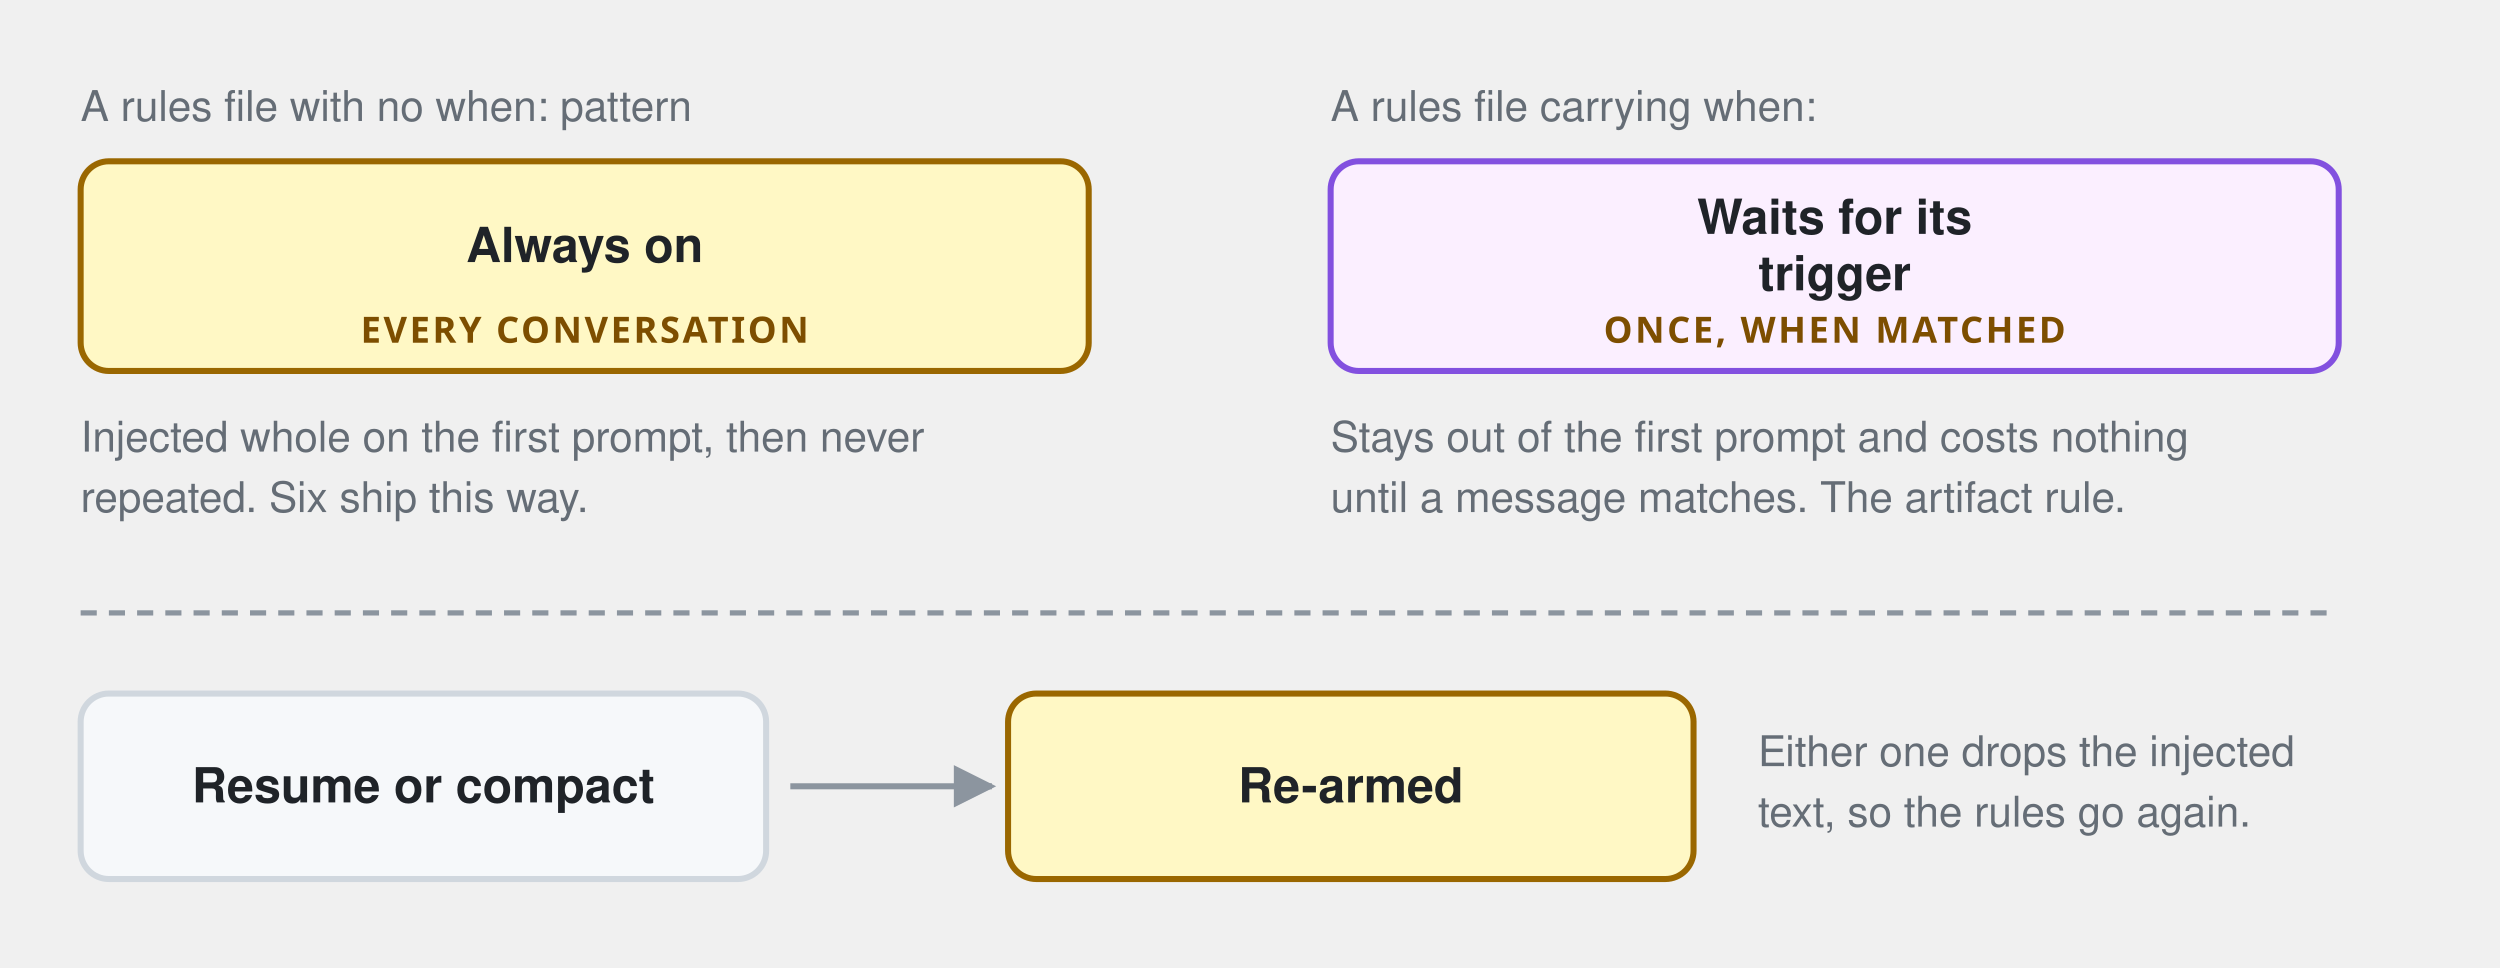
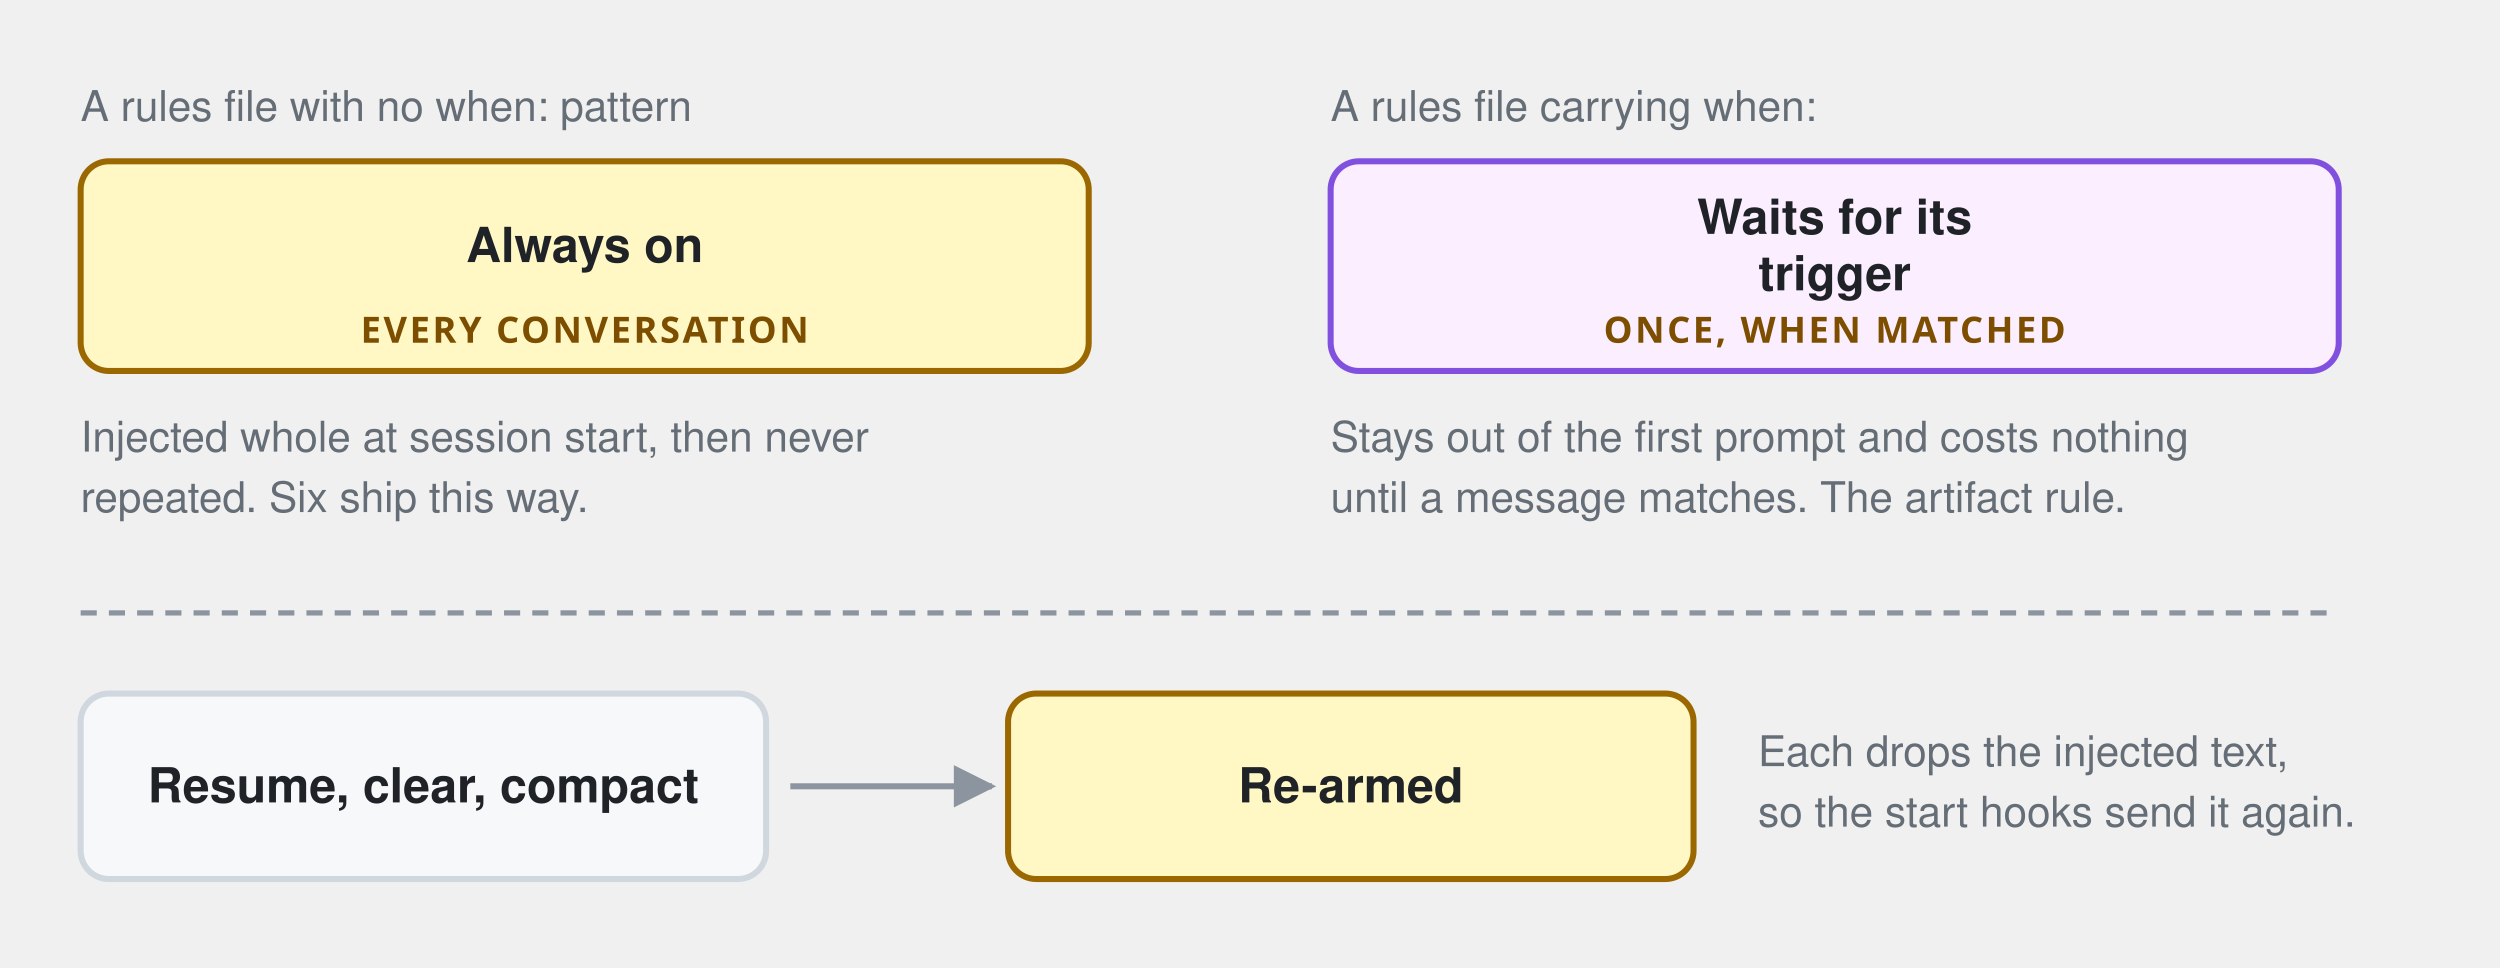
<svg xmlns="http://www.w3.org/2000/svg" viewBox="0 0 620 240" width="620" height="240" role="img" aria-label="A rules file with no when pattern is injected whole on the first prompt of every conversation. A rules file carrying a when pattern waits and costs nothing until a message matches it. A resume or a compact re-arms both, because either one drops the injected text.">
  <style>
  .t{font:600 12px ui-sans-serif,-apple-system,Segoe UI,Helvetica,Arial;fill:#1f2328}
  .s{font:10.5px ui-sans-serif,-apple-system,Segoe UI,Helvetica,Arial;fill:#656d76}
  .k{font:600 9px ui-sans-serif,sans-serif;fill:#7d4e00;letter-spacing:.07em}
  .b{fill:#ffffff;stroke:#d0d7de;stroke-width:1.5}
  .g{fill:#fff8c5;stroke:#9a6700;stroke-width:1.5}
  .a{fill:#fbefff;stroke:#8250df;stroke-width:1.5}
  .m{fill:#f6f8fa;stroke:#d0d7de;stroke-width:1.5}
  .ln{stroke:#8c959f;stroke-width:1.5;fill:none}
  .lp{stroke:#8c959f;stroke-width:1.3;fill:none;stroke-dasharray:4 3}
  .at{fill:#6639ba}
  @media (prefers-color-scheme: dark){
    .t{fill:#e6edf3}.s{fill:#9198a1}.k{fill:#e3b341}
    .b{fill:#151b23;stroke:#3d444d}
    .g{fill:#2b2412;stroke:#d4a72c}
    .a{fill:#231c33;stroke:#a371f7}
    .m{fill:#0d1117;stroke:#3d444d}
    .ln,.lp{stroke:#6e7681}
    .at{fill:#c297ff}
  }
</style>
  <defs>
    <marker id="h" viewBox="0 0 10 10" refX="9" refY="5" markerWidth="7" markerHeight="7" orient="auto-start-reverse">
      <path d="M0 0 L10 5 L0 10 z" fill="#8c959f" />
    </marker>
  </defs>
  <text class="s" x="20" y="30">A rules file with no when: pattern</text>
  <rect class="g" x="20" y="40" width="250" height="52" rx="7" />
  <text class="t" x="145.0" y="65.0" text-anchor="middle">Always on</text>
  <text class="k" x="145.0" y="85" text-anchor="middle">EVERY CONVERSATION</text>
-   <text class="s" x="20" y="112">Injected whole on the first prompt, then never</text>
+   <text class="s" x="20" y="112">Injected whole at session start, then never</text>
  <text class="s" x="20" y="127">repeated. Six ship this way.</text>
  <text class="s" x="330" y="30">A rules file carrying when:</text>
  <rect class="a" x="330" y="40" width="250" height="52" rx="7" />
  <text class="t" x="455.0" y="58.0" text-anchor="middle">Waits for its</text>
  <text class="t" x="455.0" y="72.0" text-anchor="middle">trigger</text>
  <text class="k" x="455.0" y="85" text-anchor="middle">ONCE, WHEN MATCHED</text>
  <text class="s" x="330" y="112">Stays out of the first prompt and costs nothing</text>
  <text class="s" x="330" y="127">until a message matches. The artifact rule.</text>
  <line class="lp" x1="20" y1="152" x2="580" y2="152" />
  <rect class="m" x="20" y="172" width="170" height="46" rx="7" />
-   <text class="t" x="105.0" y="199.0" text-anchor="middle">Resume or compact</text>
+   <text class="t" x="105.0" y="199.0" text-anchor="middle">Resume, clear, compact</text>
  <path class="ln" d="M196 195 H246" marker-end="url(#h)" />
  <rect class="g" x="250" y="172" width="170" height="46" rx="7" />
  <text class="t" x="335.0" y="199.0" text-anchor="middle">Re-armed</text>
-   <text class="s" x="436" y="190">Either one drops the injected</text>
-   <text class="s" x="436" y="205">text, so the rules go again.</text>
+   <text class="s" x="436" y="190">Each drops the injected text,</text>
+   <text class="s" x="436" y="205">so the start hooks send it again.</text>
</svg>
